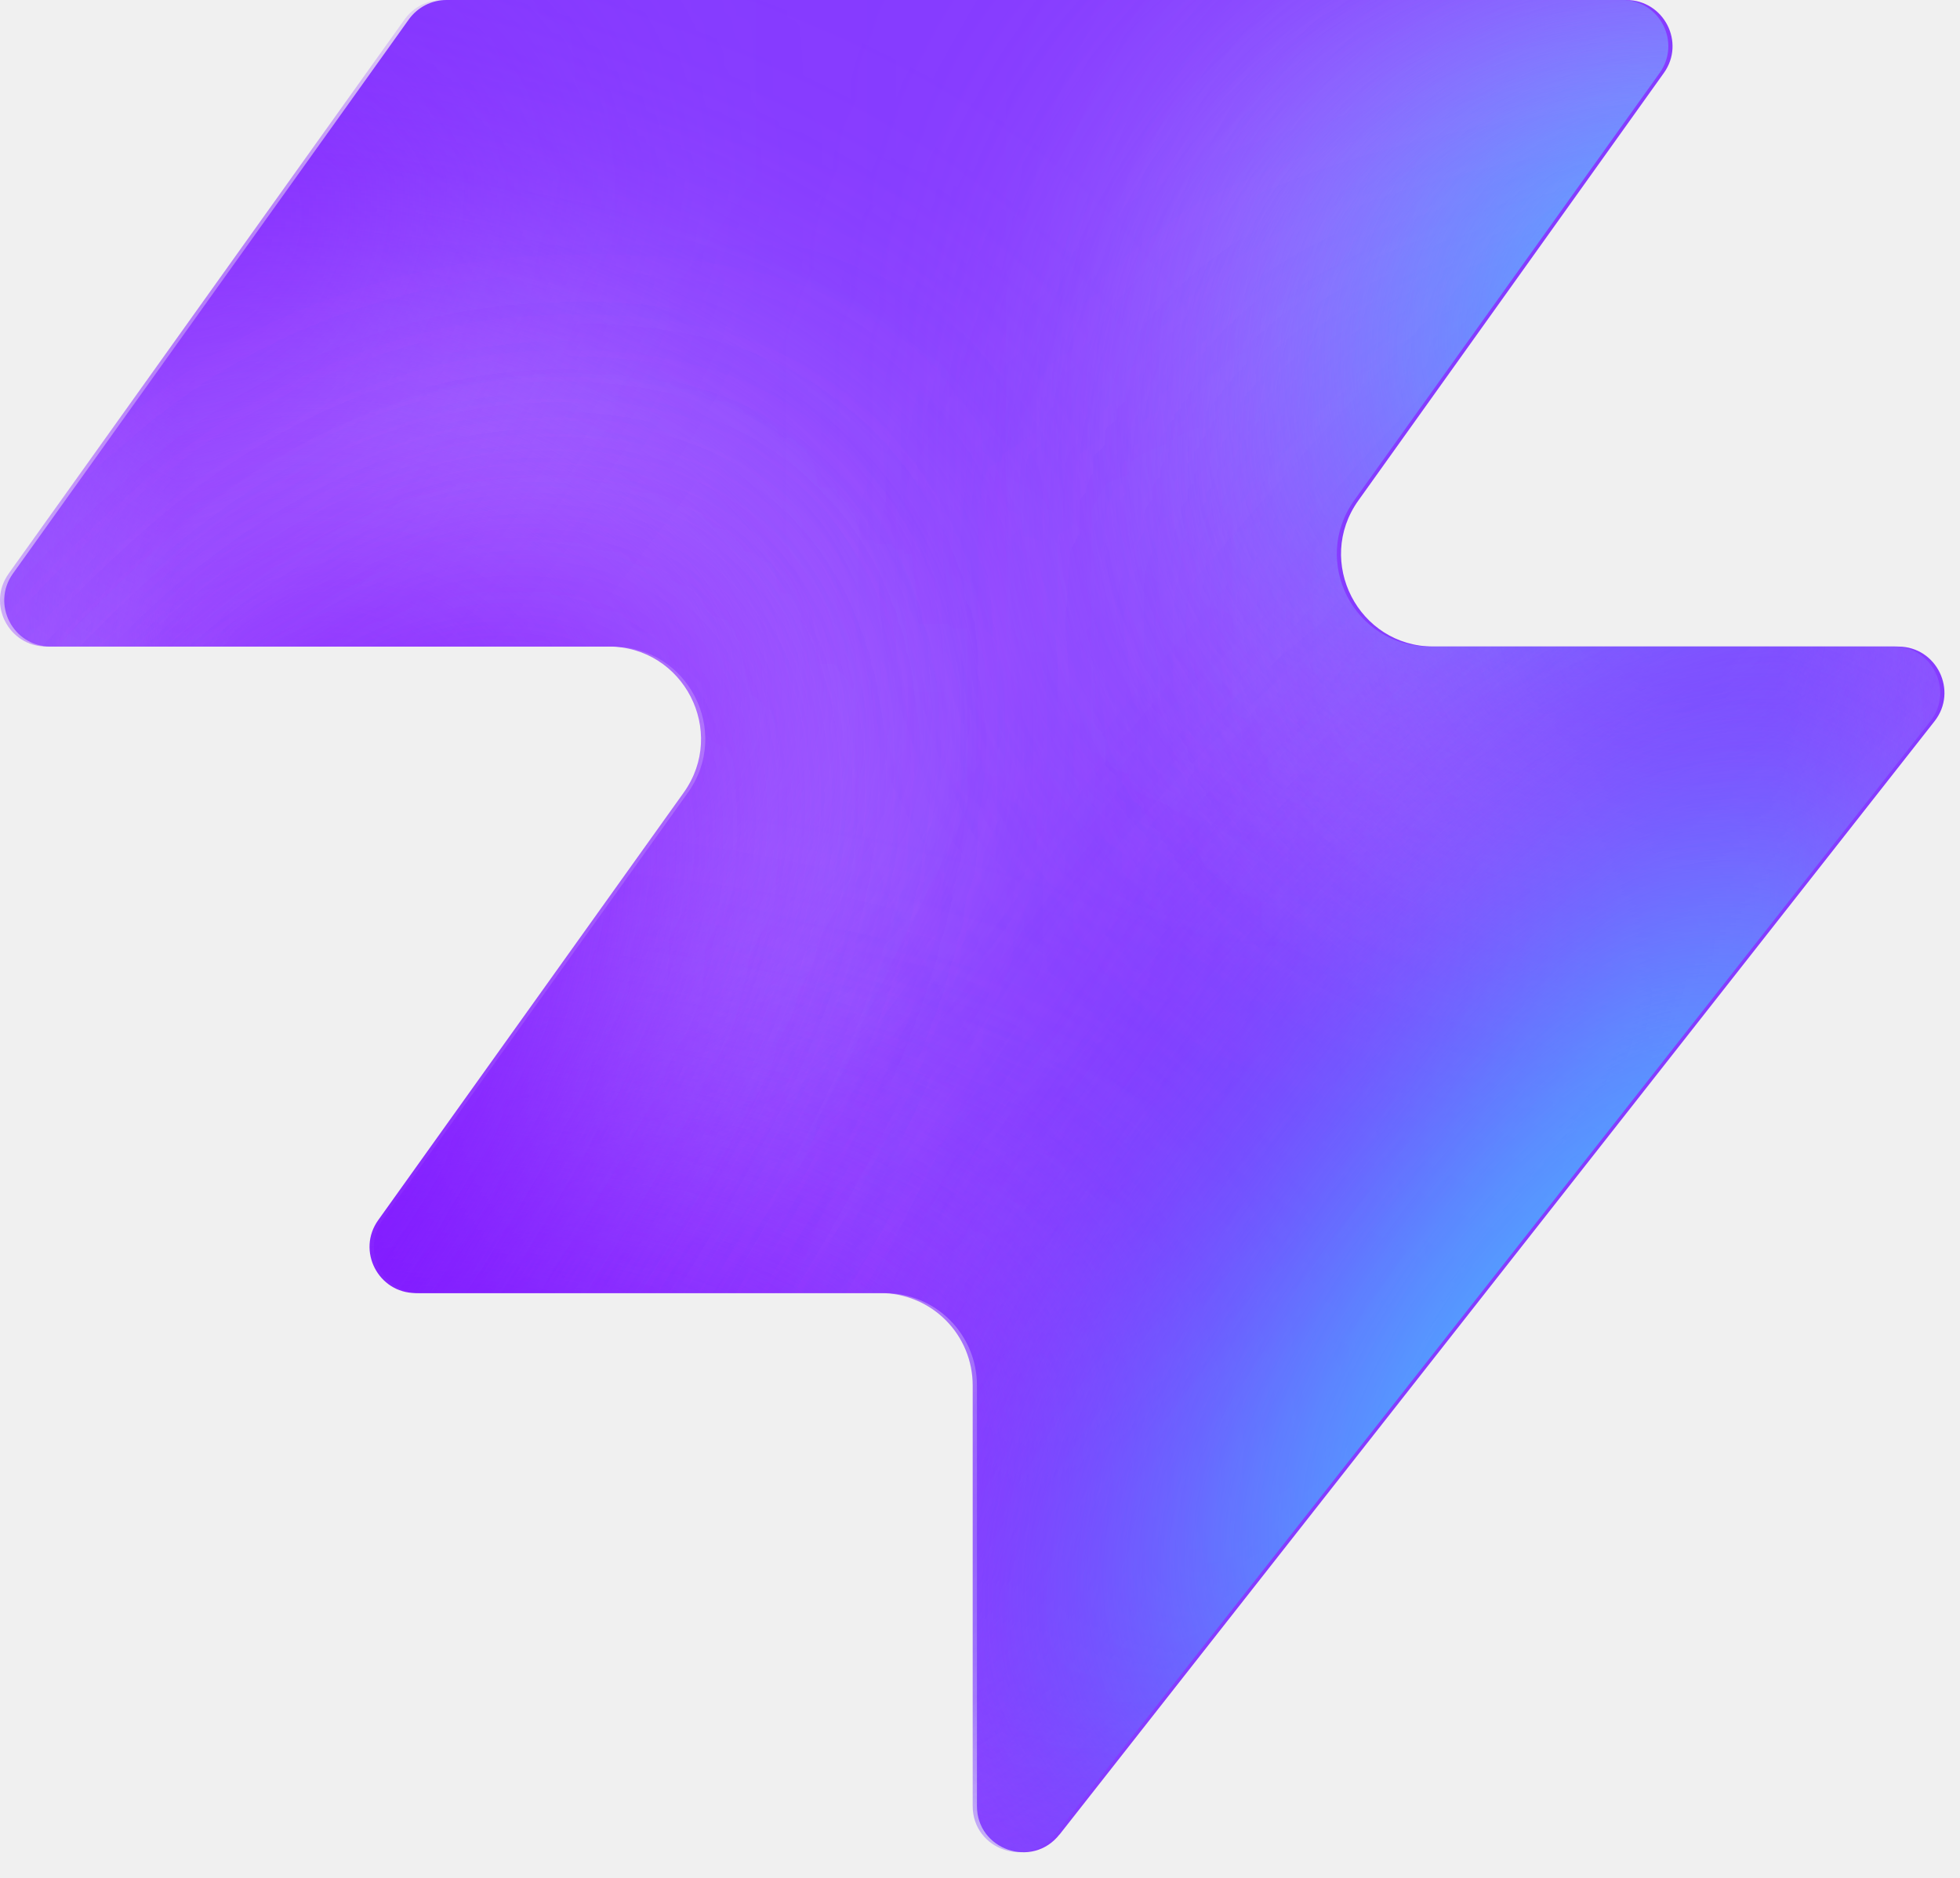
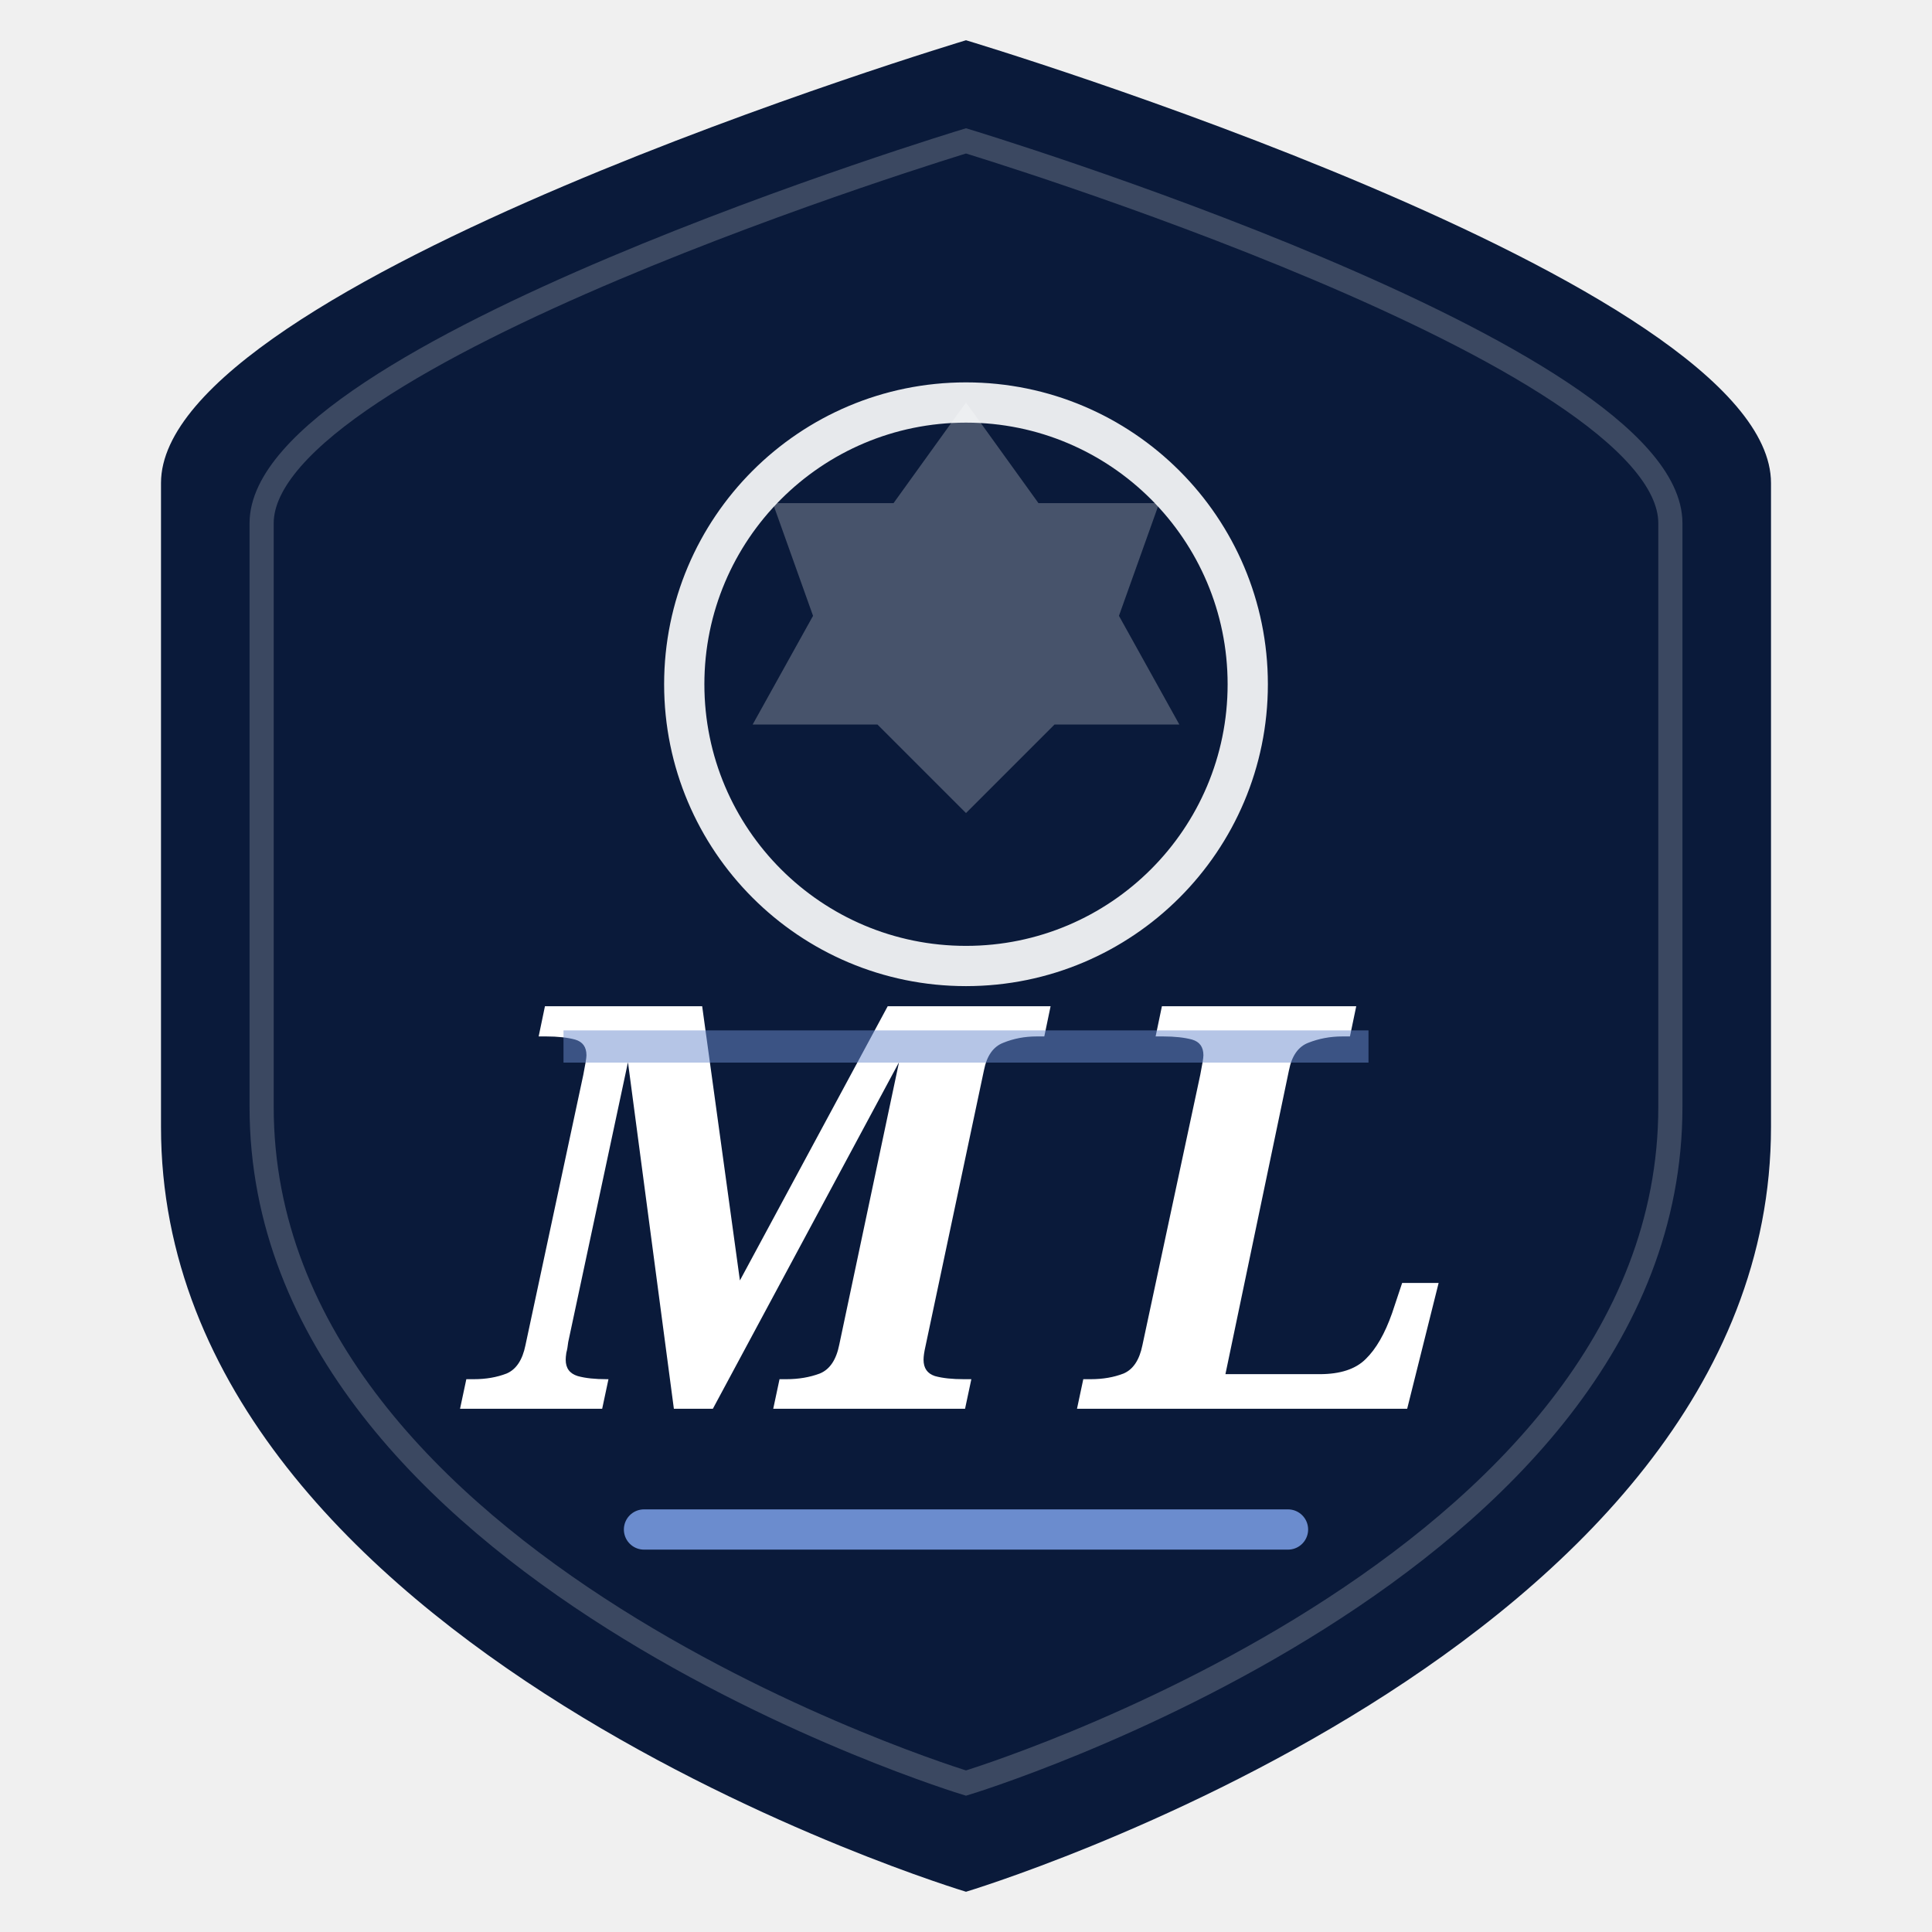
- <svg xmlns="http://www.w3.org/2000/svg" width="48" height="46" fill="none" viewBox="0 0 48 46">
-   <path fill="#863bff" d="M25.946 44.938c-.664.845-2.021.375-2.021-.698V33.937a2.26 2.26 0 0 0-2.262-2.262H10.287c-.92 0-1.456-1.04-.92-1.788l7.48-10.471c1.07-1.497 0-3.578-1.842-3.578H1.237c-.92 0-1.456-1.04-.92-1.788L10.013.474c.214-.297.556-.474.92-.474h28.894c.92 0 1.456 1.04.92 1.788l-7.48 10.471c-1.07 1.498 0 3.579 1.842 3.579h11.377c.943 0 1.473 1.088.89 1.83L25.947 44.94z" style="fill:#863bff;fill:color(display-p3 .525 .23 1);fill-opacity:1" />
-   <mask id="a" width="48" height="46" x="0" y="0" maskUnits="userSpaceOnUse" style="mask-type:alpha">
-     <path fill="#000" d="M25.842 44.938c-.664.844-2.021.375-2.021-.698V33.937a2.26 2.26 0 0 0-2.262-2.262H10.183c-.92 0-1.456-1.04-.92-1.788l7.48-10.471c1.07-1.498 0-3.579-1.842-3.579H1.133c-.92 0-1.456-1.04-.92-1.787L9.91.473c.214-.297.556-.474.92-.474h28.894c.92 0 1.456 1.04.92 1.788l-7.48 10.471c-1.07 1.498 0 3.578 1.842 3.578h11.377c.943 0 1.473 1.088.89 1.832L25.843 44.94z" style="fill:#000;fill-opacity:1" />
-   </mask>
-   <g mask="url(#a)">
-     <g filter="url(#b)">
-       <ellipse cx="5.508" cy="14.704" fill="#ede6ff" rx="5.508" ry="14.704" style="fill:#ede6ff;fill:color(display-p3 .927 .903 1);fill-opacity:1" transform="matrix(.00324 1 1 -.00324 -4.47 31.516)" />
-     </g>
-     <g filter="url(#c)">
-       <ellipse cx="10.399" cy="29.851" fill="#ede6ff" rx="10.399" ry="29.851" style="fill:#ede6ff;fill:color(display-p3 .927 .903 1);fill-opacity:1" transform="matrix(.00324 1 1 -.00324 -39.328 7.883)" />
-     </g>
-     <g filter="url(#d)">
-       <ellipse cx="5.508" cy="30.487" fill="#7e14ff" rx="5.508" ry="30.487" style="fill:#7e14ff;fill:color(display-p3 .492 .077 1);fill-opacity:1" transform="rotate(89.814 -25.913 -14.639)scale(1 -1)" />
-     </g>
-     <g filter="url(#e)">
-       <ellipse cx="5.508" cy="30.599" fill="#7e14ff" rx="5.508" ry="30.599" style="fill:#7e14ff;fill:color(display-p3 .492 .077 1);fill-opacity:1" transform="rotate(89.814 -32.644 -3.334)scale(1 -1)" />
-     </g>
-     <g filter="url(#f)">
-       <ellipse cx="5.508" cy="30.599" fill="#7e14ff" rx="5.508" ry="30.599" style="fill:#7e14ff;fill:color(display-p3 .492 .077 1);fill-opacity:1" transform="matrix(.00324 1 1 -.00324 -34.34 30.47)" />
-     </g>
-     <g filter="url(#g)">
-       <ellipse cx="14.072" cy="22.078" fill="#ede6ff" rx="14.072" ry="22.078" style="fill:#ede6ff;fill:color(display-p3 .927 .903 1);fill-opacity:1" transform="rotate(93.35 24.506 48.493)scale(-1 1)" />
-     </g>
-     <g filter="url(#h)">
-       <ellipse cx="3.47" cy="21.501" fill="#7e14ff" rx="3.47" ry="21.501" style="fill:#7e14ff;fill:color(display-p3 .492 .077 1);fill-opacity:1" transform="rotate(89.009 28.708 47.59)scale(-1 1)" />
-     </g>
-     <g filter="url(#i)">
-       <ellipse cx="3.47" cy="21.501" fill="#7e14ff" rx="3.47" ry="21.501" style="fill:#7e14ff;fill:color(display-p3 .492 .077 1);fill-opacity:1" transform="rotate(89.009 28.708 47.59)scale(-1 1)" />
-     </g>
-     <g filter="url(#j)">
-       <ellipse cx=".387" cy="8.972" fill="#7e14ff" rx="4.407" ry="29.108" style="fill:#7e14ff;fill:color(display-p3 .492 .077 1);fill-opacity:1" transform="rotate(39.51 .387 8.972)" />
-     </g>
-     <g filter="url(#k)">
-       <ellipse cx="47.523" cy="-6.092" fill="#7e14ff" rx="4.407" ry="29.108" style="fill:#7e14ff;fill:color(display-p3 .492 .077 1);fill-opacity:1" transform="rotate(37.892 47.523 -6.092)" />
-     </g>
-     <g filter="url(#l)">
-       <ellipse cx="41.412" cy="6.333" fill="#47bfff" rx="5.971" ry="9.665" style="fill:#47bfff;fill:color(display-p3 .28 .748 1);fill-opacity:1" transform="rotate(37.892 41.412 6.333)" />
-     </g>
-     <g filter="url(#m)">
-       <ellipse cx="-1.879" cy="38.332" fill="#7e14ff" rx="4.407" ry="29.108" style="fill:#7e14ff;fill:color(display-p3 .492 .077 1);fill-opacity:1" transform="rotate(37.892 -1.88 38.332)" />
-     </g>
-     <g filter="url(#n)">
-       <ellipse cx="-1.879" cy="38.332" fill="#7e14ff" rx="4.407" ry="29.108" style="fill:#7e14ff;fill:color(display-p3 .492 .077 1);fill-opacity:1" transform="rotate(37.892 -1.88 38.332)" />
-     </g>
-     <g filter="url(#o)">
-       <ellipse cx="35.651" cy="29.907" fill="#7e14ff" rx="4.407" ry="29.108" style="fill:#7e14ff;fill:color(display-p3 .492 .077 1);fill-opacity:1" transform="rotate(37.892 35.651 29.907)" />
-     </g>
-     <g filter="url(#p)">
-       <ellipse cx="38.418" cy="32.4" fill="#47bfff" rx="5.971" ry="15.297" style="fill:#47bfff;fill:color(display-p3 .28 .748 1);fill-opacity:1" transform="rotate(37.892 38.418 32.4)" />
-     </g>
-   </g>
-   <defs>
-     <filter id="b" width="60.045" height="41.654" x="-19.77" y="16.149" color-interpolation-filters="sRGB" filterUnits="userSpaceOnUse">
-       <feFlood flood-opacity="0" result="BackgroundImageFix" />
-       <feBlend in="SourceGraphic" in2="BackgroundImageFix" result="shape" />
-       <feGaussianBlur result="effect1_foregroundBlur_2002_17158" stdDeviation="7.659" />
-     </filter>
-     <filter id="c" width="90.34" height="51.437" x="-54.613" y="-7.533" color-interpolation-filters="sRGB" filterUnits="userSpaceOnUse">
-       <feFlood flood-opacity="0" result="BackgroundImageFix" />
-       <feBlend in="SourceGraphic" in2="BackgroundImageFix" result="shape" />
-       <feGaussianBlur result="effect1_foregroundBlur_2002_17158" stdDeviation="7.659" />
-     </filter>
-     <filter id="d" width="79.355" height="29.4" x="-49.64" y="2.03" color-interpolation-filters="sRGB" filterUnits="userSpaceOnUse">
-       <feFlood flood-opacity="0" result="BackgroundImageFix" />
-       <feBlend in="SourceGraphic" in2="BackgroundImageFix" result="shape" />
-       <feGaussianBlur result="effect1_foregroundBlur_2002_17158" stdDeviation="4.596" />
-     </filter>
-     <filter id="e" width="79.579" height="29.4" x="-45.045" y="20.029" color-interpolation-filters="sRGB" filterUnits="userSpaceOnUse">
-       <feFlood flood-opacity="0" result="BackgroundImageFix" />
-       <feBlend in="SourceGraphic" in2="BackgroundImageFix" result="shape" />
-       <feGaussianBlur result="effect1_foregroundBlur_2002_17158" stdDeviation="4.596" />
-     </filter>
-     <filter id="f" width="79.579" height="29.4" x="-43.513" y="21.178" color-interpolation-filters="sRGB" filterUnits="userSpaceOnUse">
-       <feFlood flood-opacity="0" result="BackgroundImageFix" />
-       <feBlend in="SourceGraphic" in2="BackgroundImageFix" result="shape" />
-       <feGaussianBlur result="effect1_foregroundBlur_2002_17158" stdDeviation="4.596" />
-     </filter>
-     <filter id="g" width="74.749" height="58.852" x="15.756" y="-17.901" color-interpolation-filters="sRGB" filterUnits="userSpaceOnUse">
-       <feFlood flood-opacity="0" result="BackgroundImageFix" />
-       <feBlend in="SourceGraphic" in2="BackgroundImageFix" result="shape" />
-       <feGaussianBlur result="effect1_foregroundBlur_2002_17158" stdDeviation="7.659" />
-     </filter>
-     <filter id="h" width="61.377" height="25.362" x="23.548" y="2.284" color-interpolation-filters="sRGB" filterUnits="userSpaceOnUse">
-       <feFlood flood-opacity="0" result="BackgroundImageFix" />
-       <feBlend in="SourceGraphic" in2="BackgroundImageFix" result="shape" />
-       <feGaussianBlur result="effect1_foregroundBlur_2002_17158" stdDeviation="4.596" />
-     </filter>
-     <filter id="i" width="61.377" height="25.362" x="23.548" y="2.284" color-interpolation-filters="sRGB" filterUnits="userSpaceOnUse">
-       <feFlood flood-opacity="0" result="BackgroundImageFix" />
-       <feBlend in="SourceGraphic" in2="BackgroundImageFix" result="shape" />
-       <feGaussianBlur result="effect1_foregroundBlur_2002_17158" stdDeviation="4.596" />
-     </filter>
-     <filter id="j" width="56.045" height="63.649" x="-27.636" y="-22.853" color-interpolation-filters="sRGB" filterUnits="userSpaceOnUse">
-       <feFlood flood-opacity="0" result="BackgroundImageFix" />
-       <feBlend in="SourceGraphic" in2="BackgroundImageFix" result="shape" />
-       <feGaussianBlur result="effect1_foregroundBlur_2002_17158" stdDeviation="4.596" />
-     </filter>
-     <filter id="k" width="54.814" height="64.646" x="20.116" y="-38.415" color-interpolation-filters="sRGB" filterUnits="userSpaceOnUse">
-       <feFlood flood-opacity="0" result="BackgroundImageFix" />
-       <feBlend in="SourceGraphic" in2="BackgroundImageFix" result="shape" />
-       <feGaussianBlur result="effect1_foregroundBlur_2002_17158" stdDeviation="4.596" />
-     </filter>
-     <filter id="l" width="33.541" height="35.313" x="24.641" y="-11.323" color-interpolation-filters="sRGB" filterUnits="userSpaceOnUse">
-       <feFlood flood-opacity="0" result="BackgroundImageFix" />
-       <feBlend in="SourceGraphic" in2="BackgroundImageFix" result="shape" />
-       <feGaussianBlur result="effect1_foregroundBlur_2002_17158" stdDeviation="4.596" />
-     </filter>
-     <filter id="m" width="54.814" height="64.646" x="-29.286" y="6.009" color-interpolation-filters="sRGB" filterUnits="userSpaceOnUse">
-       <feFlood flood-opacity="0" result="BackgroundImageFix" />
-       <feBlend in="SourceGraphic" in2="BackgroundImageFix" result="shape" />
-       <feGaussianBlur result="effect1_foregroundBlur_2002_17158" stdDeviation="4.596" />
-     </filter>
-     <filter id="n" width="54.814" height="64.646" x="-29.286" y="6.009" color-interpolation-filters="sRGB" filterUnits="userSpaceOnUse">
-       <feFlood flood-opacity="0" result="BackgroundImageFix" />
-       <feBlend in="SourceGraphic" in2="BackgroundImageFix" result="shape" />
-       <feGaussianBlur result="effect1_foregroundBlur_2002_17158" stdDeviation="4.596" />
-     </filter>
-     <filter id="o" width="54.814" height="64.646" x="8.244" y="-2.416" color-interpolation-filters="sRGB" filterUnits="userSpaceOnUse">
-       <feFlood flood-opacity="0" result="BackgroundImageFix" />
-       <feBlend in="SourceGraphic" in2="BackgroundImageFix" result="shape" />
-       <feGaussianBlur result="effect1_foregroundBlur_2002_17158" stdDeviation="4.596" />
-     </filter>
-     <filter id="p" width="39.409" height="43.623" x="18.713" y="10.588" color-interpolation-filters="sRGB" filterUnits="userSpaceOnUse">
-       <feFlood flood-opacity="0" result="BackgroundImageFix" />
-       <feBlend in="SourceGraphic" in2="BackgroundImageFix" result="shape" />
-       <feGaussianBlur result="effect1_foregroundBlur_2002_17158" stdDeviation="4.596" />
-     </filter>
-   </defs>
+ <svg xmlns="http://www.w3.org/2000/svg" width="48" height="48" viewBox="0 0 48 48" fill="none">
+   <path d="M24 1C24 1 4 7 4 12v16c0 13 20 19 20 19s20-6 20-19V12C44 7 24 1 24 1z" fill="#0A1A3A" />
+   <path d="M24 3.5C24 3.5 6.5 8.8 6.5 13v14.5c0 11.5 17.5 16.8 17.5 16.8S41.5 39 41.5 27.5V13C41.5 8.8 24 3.5 24 3.5z" fill="none" stroke="#ffffff" stroke-width="0.6" opacity="0.2" />
+   <circle cx="24" cy="17" r="7" fill="none" stroke="#ffffff" stroke-width="1" opacity="0.9" />
+   <path d="M24 10l1.8 2.5h3l-1 2.8 1.5 2.7h-3.1L24 20.2 21.8 18h-3.1l1.5-2.7-1-2.8h3L24 10z" fill="#ffffff" opacity="0.25" />
+   <text x="24" y="35" text-anchor="middle" font-family="Georgia, 'Noto Serif', serif" font-weight="700" font-size="14" font-style="italic" fill="#ffffff" letter-spacing="2">ML</text>
+   <line x1="14" y1="26" x2="34" y2="26" stroke="#6B8CCE" stroke-width="0.8" opacity="0.5" />
+   <line x1="16" y1="38" x2="32" y2="38" stroke="#6B8CCE" stroke-width="1" stroke-linecap="round" />
</svg>
